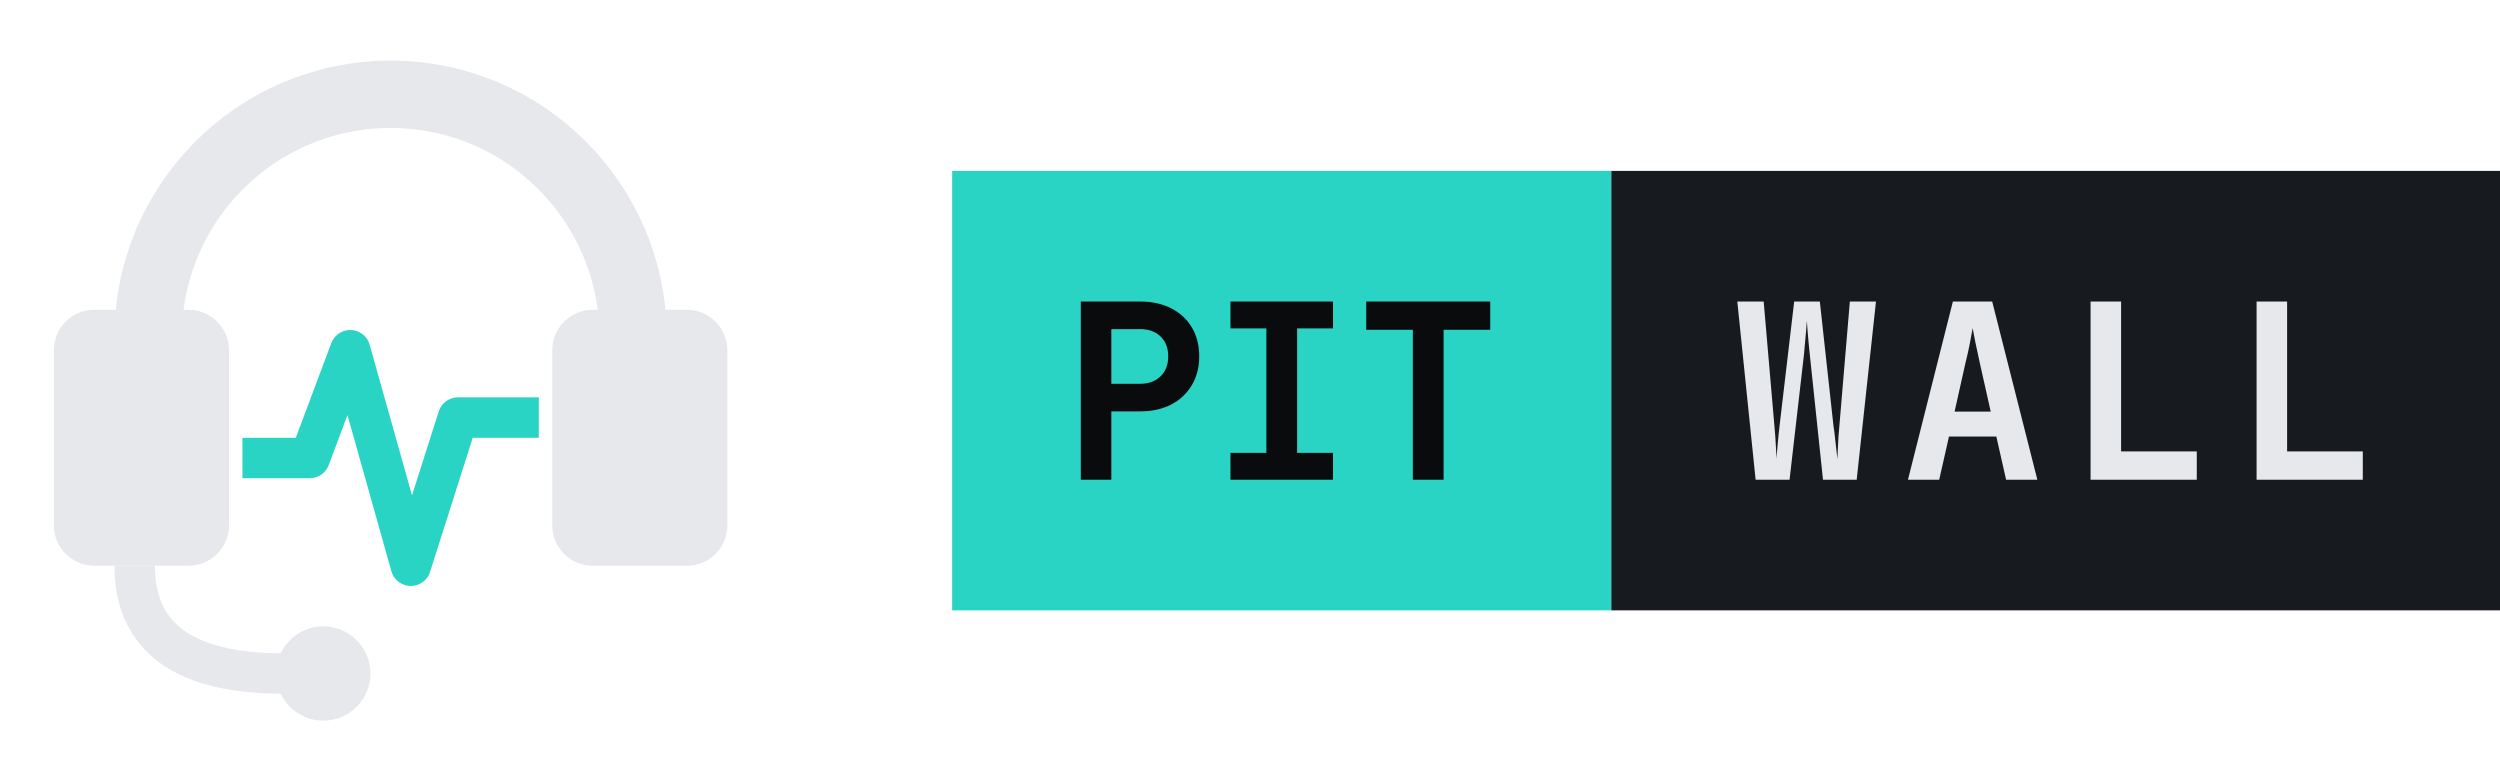
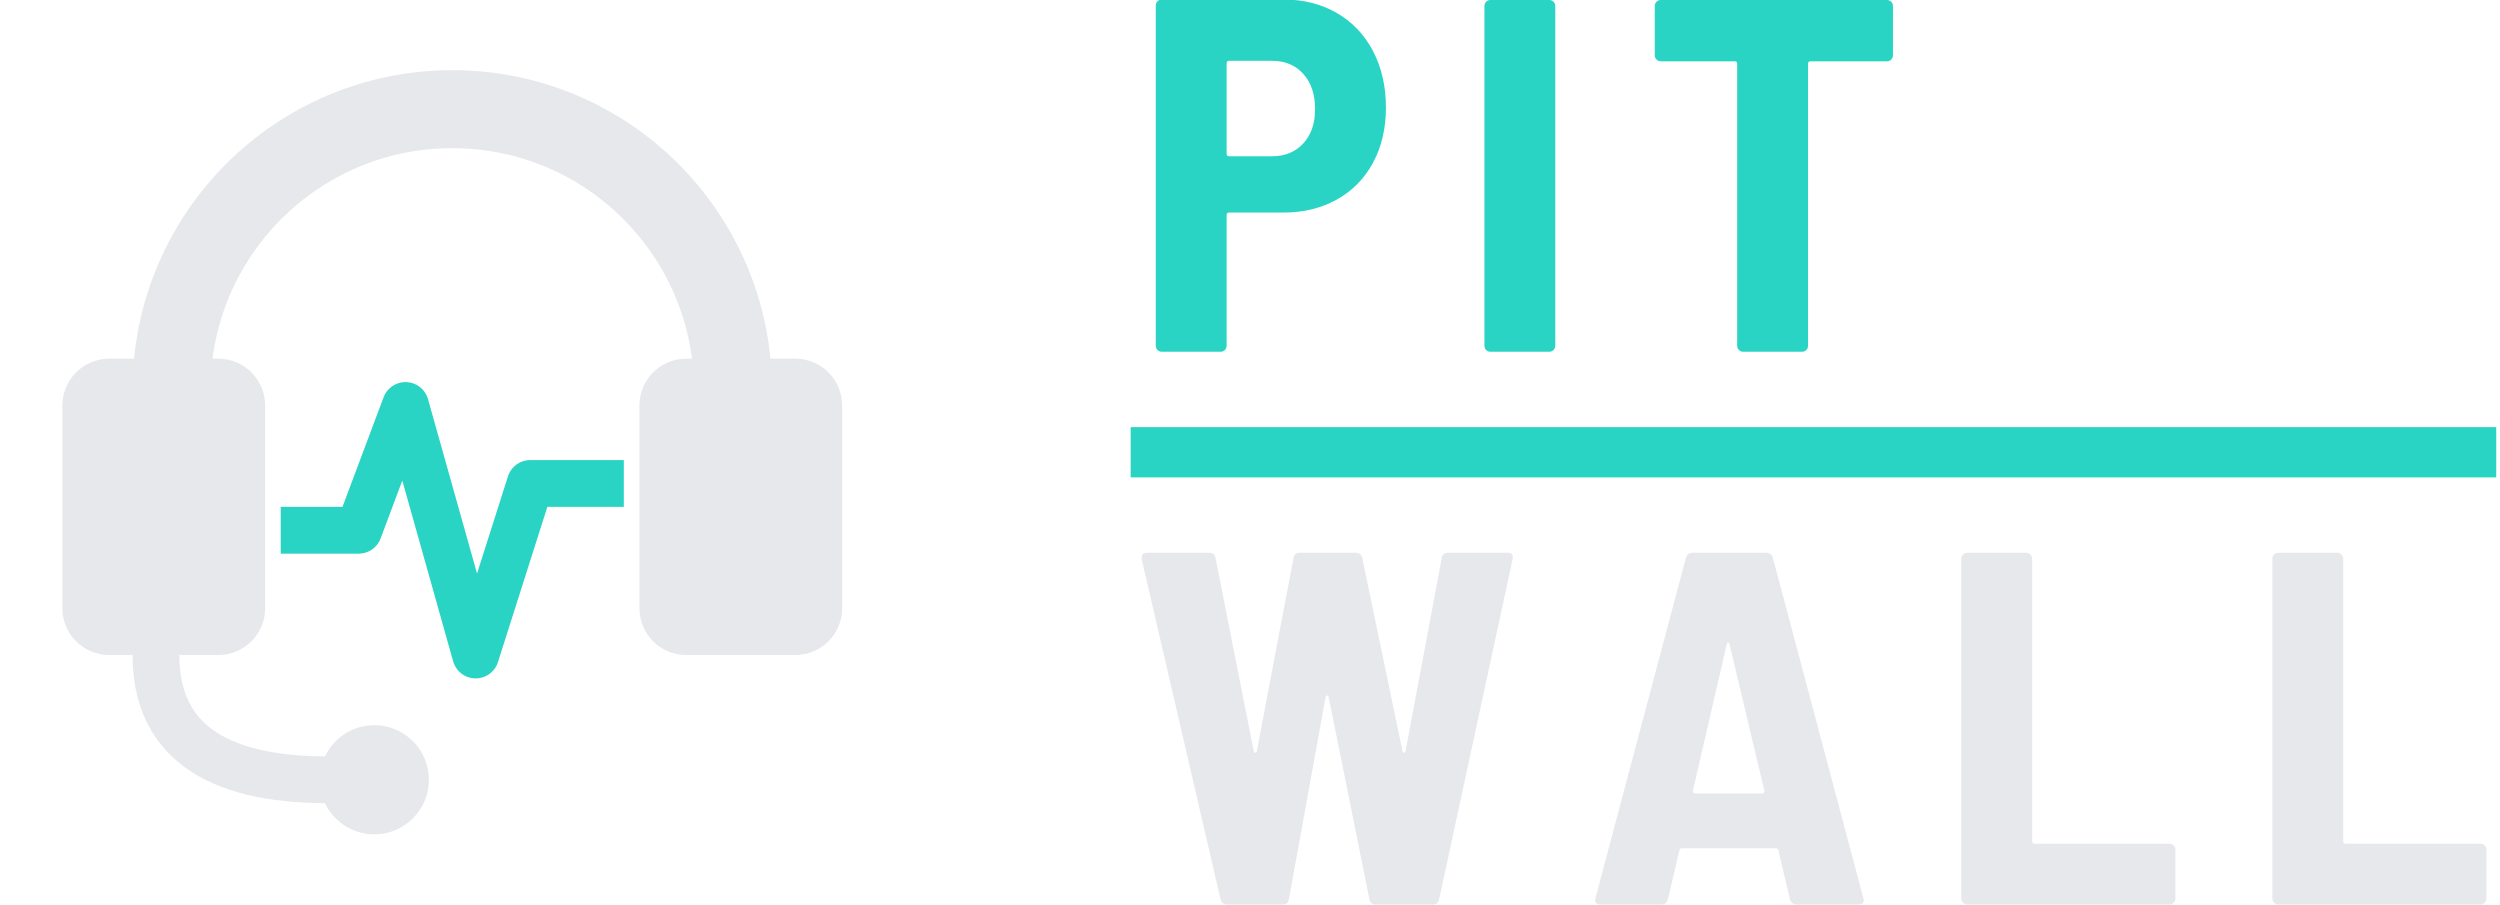
- <svg xmlns="http://www.w3.org/2000/svg" viewBox="0 0 204.8 64" role="img" aria-label="Pit Wall">
-   <svg x="0" y="0" width="64" height="64" viewBox="3 8 58 58">
+ <svg xmlns="http://www.w3.org/2000/svg" viewBox="0 0 199 72" role="img" aria-label="Pit Wall">
+   <g transform="translate(-3.724 -9.931) scale(1.2414)">
    <path d="M14 33A18 18 0 0 1 50 33" fill="none" stroke="#e6e8eb" stroke-width="5" />
    <rect x="7" y="31" width="13" height="19" rx="3" fill="#e6e8eb" />
    <rect x="44" y="31" width="13" height="19" rx="3" fill="#e6e8eb" />
    <path d="M21 42H26L29 34L33.5 50L37 39H43" fill="none" stroke="#2ad4c4" stroke-width="3" stroke-linejoin="round" />
    <path d="M13 50Q13 58 24 58" fill="none" stroke="#e6e8eb" stroke-width="3" />
    <circle cx="27" cy="58" r="3.5" fill="#e6e8eb" />
-   </svg>
-   <rect x="78" y="14" width="54" height="36" fill="#2ad4c4" />
-   <path fill="#0a0b0d" d="M91.04 39.30L88.54 39.30L88.54 24.70L93.40 24.70Q94.86 24.70 95.95 25.26Q97.04 25.82 97.64 26.83Q98.24 27.84 98.24 29.20L98.24 29.20Q98.24 30.54 97.63 31.56Q97.02 32.58 95.94 33.14Q94.86 33.70 93.40 33.70L93.40 33.70L91.04 33.70L91.04 39.30ZM91.04 26.96L91.04 31.44L93.40 31.44Q94.44 31.44 95.07 30.83Q95.70 30.22 95.70 29.20L95.70 29.20Q95.70 28.16 95.07 27.56Q94.44 26.96 93.40 26.96L93.40 26.96L91.04 26.96ZM109.20 39.30L100.80 39.30L100.80 37.10L103.74 37.10L103.74 26.90L100.80 26.90L100.80 24.70L109.20 24.70L109.20 26.90L106.26 26.90L106.26 37.10L109.20 37.10L109.20 39.30ZM118.26 39.30L115.74 39.30L115.74 27.02L111.92 27.02L111.92 24.70L122.08 24.70L122.08 27.02L118.26 27.02L118.26 39.30Z" />
-   <rect x="132" y="14" width="72.80" height="36" fill="#171a1f" />
-   <path fill="#e6e8eb" d="M146.60 39.30L143.82 39.30L142.32 24.70L144.48 24.70L145.36 34.90Q145.40 35.24 145.43 35.73Q145.46 36.22 145.49 36.72Q145.52 37.22 145.52 37.60L145.52 37.60Q145.56 37.22 145.60 36.72Q145.64 36.22 145.69 35.73Q145.74 35.24 145.78 34.90L145.78 34.90L146.98 24.70L149.08 24.70L150.20 34.90Q150.26 35.24 150.31 35.73Q150.36 36.22 150.42 36.72Q150.48 37.22 150.52 37.60L150.52 37.60Q150.54 37.22 150.56 36.72Q150.58 36.22 150.61 35.73Q150.64 35.24 150.68 34.90L150.68 34.90L151.54 24.70L153.68 24.70L152.10 39.30L149.34 39.30L148.26 29.06Q148.22 28.68 148.17 28.17Q148.12 27.66 148.08 27.15Q148.04 26.64 148.02 26.28L148.02 26.28Q148 26.64 147.95 27.15Q147.90 27.66 147.86 28.17Q147.82 28.68 147.78 29.06L147.78 29.06L146.60 39.30ZM158.86 39.30L156.30 39.30L159.98 24.70L163.20 24.70L166.90 39.30L164.34 39.30L163.54 35.76L159.66 35.76L158.86 39.30ZM161 29.78L160.12 33.72L163.08 33.72L162.20 29.80Q161.98 28.82 161.82 28.03Q161.66 27.24 161.60 26.88L161.60 26.88Q161.54 27.24 161.39 28.03Q161.24 28.82 161 29.78L161 29.78ZM179.96 39.30L171.26 39.30L171.26 24.70L173.76 24.70L173.76 36.98L179.96 36.98L179.96 39.30ZM193.56 39.30L184.86 39.30L184.86 24.70L187.36 24.70L187.36 36.98L193.56 36.98L193.56 39.30Z" />
+   </g>
+   <g transform="translate(90 0)">
+     <path fill="#2ad4c4" d="M20.32 8.56Q20.32 11.04 19.3 12.94Q18.28 14.84 16.42 15.88Q14.56 16.92 12.16 16.92H7.84Q7.64 16.92 7.64 17.12V27.52Q7.64 27.72 7.5 27.86Q7.36 28 7.16 28H2.48Q2.28 28 2.14 27.86Q2 27.72 2 27.52V0.44Q2 0.24 2.14 0.1Q2.28 -0.04 2.48 -0.04H12.16Q14.56 -0.04 16.42 1.04Q18.28 2.12 19.3 4.08Q20.32 6.04 20.32 8.56ZM14.68 8.68Q14.68 6.92 13.74 5.88Q12.8 4.84 11.24 4.84H7.84Q7.64 4.84 7.64 5.04V12.24Q7.64 12.44 7.84 12.44H11.24Q12.8 12.44 13.74 11.42Q14.68 10.4 14.68 8.68ZM28.16 27.52V0.48Q28.16 0.28 28.3 0.14Q28.44 0 28.64 0H33.32Q33.52 0 33.66 0.14Q33.8 0.28 33.8 0.48V27.52Q33.8 27.72 33.66 27.86Q33.52 28 33.32 28H28.64Q28.44 28 28.3 27.86Q28.16 27.72 28.16 27.52ZM60.68 0.48V4.4Q60.68 4.6 60.54 4.74Q60.4 4.88 60.2 4.88H54.12Q53.92 4.88 53.92 5.08V27.52Q53.92 27.72 53.78 27.86Q53.64 28 53.44 28H48.76Q48.56 28 48.42 27.86Q48.28 27.72 48.28 27.52V5.08Q48.28 4.88 48.08 4.88H42.2Q42 4.88 41.86 4.74Q41.72 4.6 41.72 4.4V0.48Q41.72 0.28 41.86 0.14Q42 0 42.2 0H60.2Q60.4 0 60.54 0.14Q60.68 0.28 60.68 0.48Z" />
+     <rect x="0" y="34" width="108.7" height="4" fill="#2ad4c4" />
+     <path fill="#e6e8eb" d="M7.16 71.6 0.88 44.52V44.36Q0.88 44 1.32 44H6.24Q6.72 44 6.76 44.44L9.8 59.8Q9.84 59.92 9.92 59.92Q10 59.92 10.04 59.8L12.96 44.44Q13 44 13.48 44H17.92Q18.36 44 18.44 44.44L21.64 59.8Q21.68 59.92 21.76 59.92Q21.84 59.92 21.88 59.8L24.76 44.44Q24.8 44 25.28 44H30Q30.52 44 30.4 44.52L24.56 71.56Q24.48 72 24.04 72H19.52Q19.08 72 19 71.56L15.76 55.48Q15.72 55.36 15.64 55.36Q15.56 55.36 15.52 55.48L12.6 71.56Q12.56 72 12.08 72H7.68Q7.28 72 7.16 71.6ZM52.48 71.6 51.56 67.68Q51.52 67.52 51.36 67.52H43.88Q43.72 67.52 43.68 67.68L42.76 71.6Q42.64 72 42.24 72H37.4Q36.88 72 37 71.48L44.2 44.4Q44.32 44 44.76 44H50.56Q51 44 51.12 44.4L58.32 71.48L58.36 71.64Q58.36 72 57.92 72H53.04Q52.6 72 52.48 71.6ZM44.96 63.16H50.24Q50.32 63.16 50.4 63.1Q50.48 63.04 50.44 62.92L47.68 51.32Q47.64 51.16 47.56 51.16Q47.48 51.16 47.44 51.32L44.76 62.92Q44.72 63.04 44.8 63.1Q44.88 63.16 44.96 63.16ZM66.12 71.52V44.48Q66.12 44.28 66.26 44.14Q66.4 44 66.6 44H71.28Q71.48 44 71.62 44.14Q71.76 44.28 71.76 44.48V66.96Q71.76 67.16 71.96 67.16H82.68Q82.88 67.16 83.02 67.3Q83.16 67.44 83.16 67.64V71.52Q83.16 71.72 83.02 71.86Q82.88 72 82.68 72H66.6Q66.4 72 66.26 71.86Q66.12 71.72 66.12 71.52ZM90.88 71.52V44.48Q90.88 44.28 91.02 44.14Q91.16 44 91.36 44H96.04Q96.24 44 96.38 44.14Q96.52 44.28 96.52 44.48V66.96Q96.52 67.16 96.72 67.16H107.44Q107.64 67.16 107.78 67.3Q107.92 67.44 107.92 67.64V71.52Q107.92 71.72 107.78 71.86Q107.64 72 107.44 72H91.36Q91.16 72 91.02 71.86Q90.88 71.72 90.88 71.52Z" />
+   </g>
</svg>
